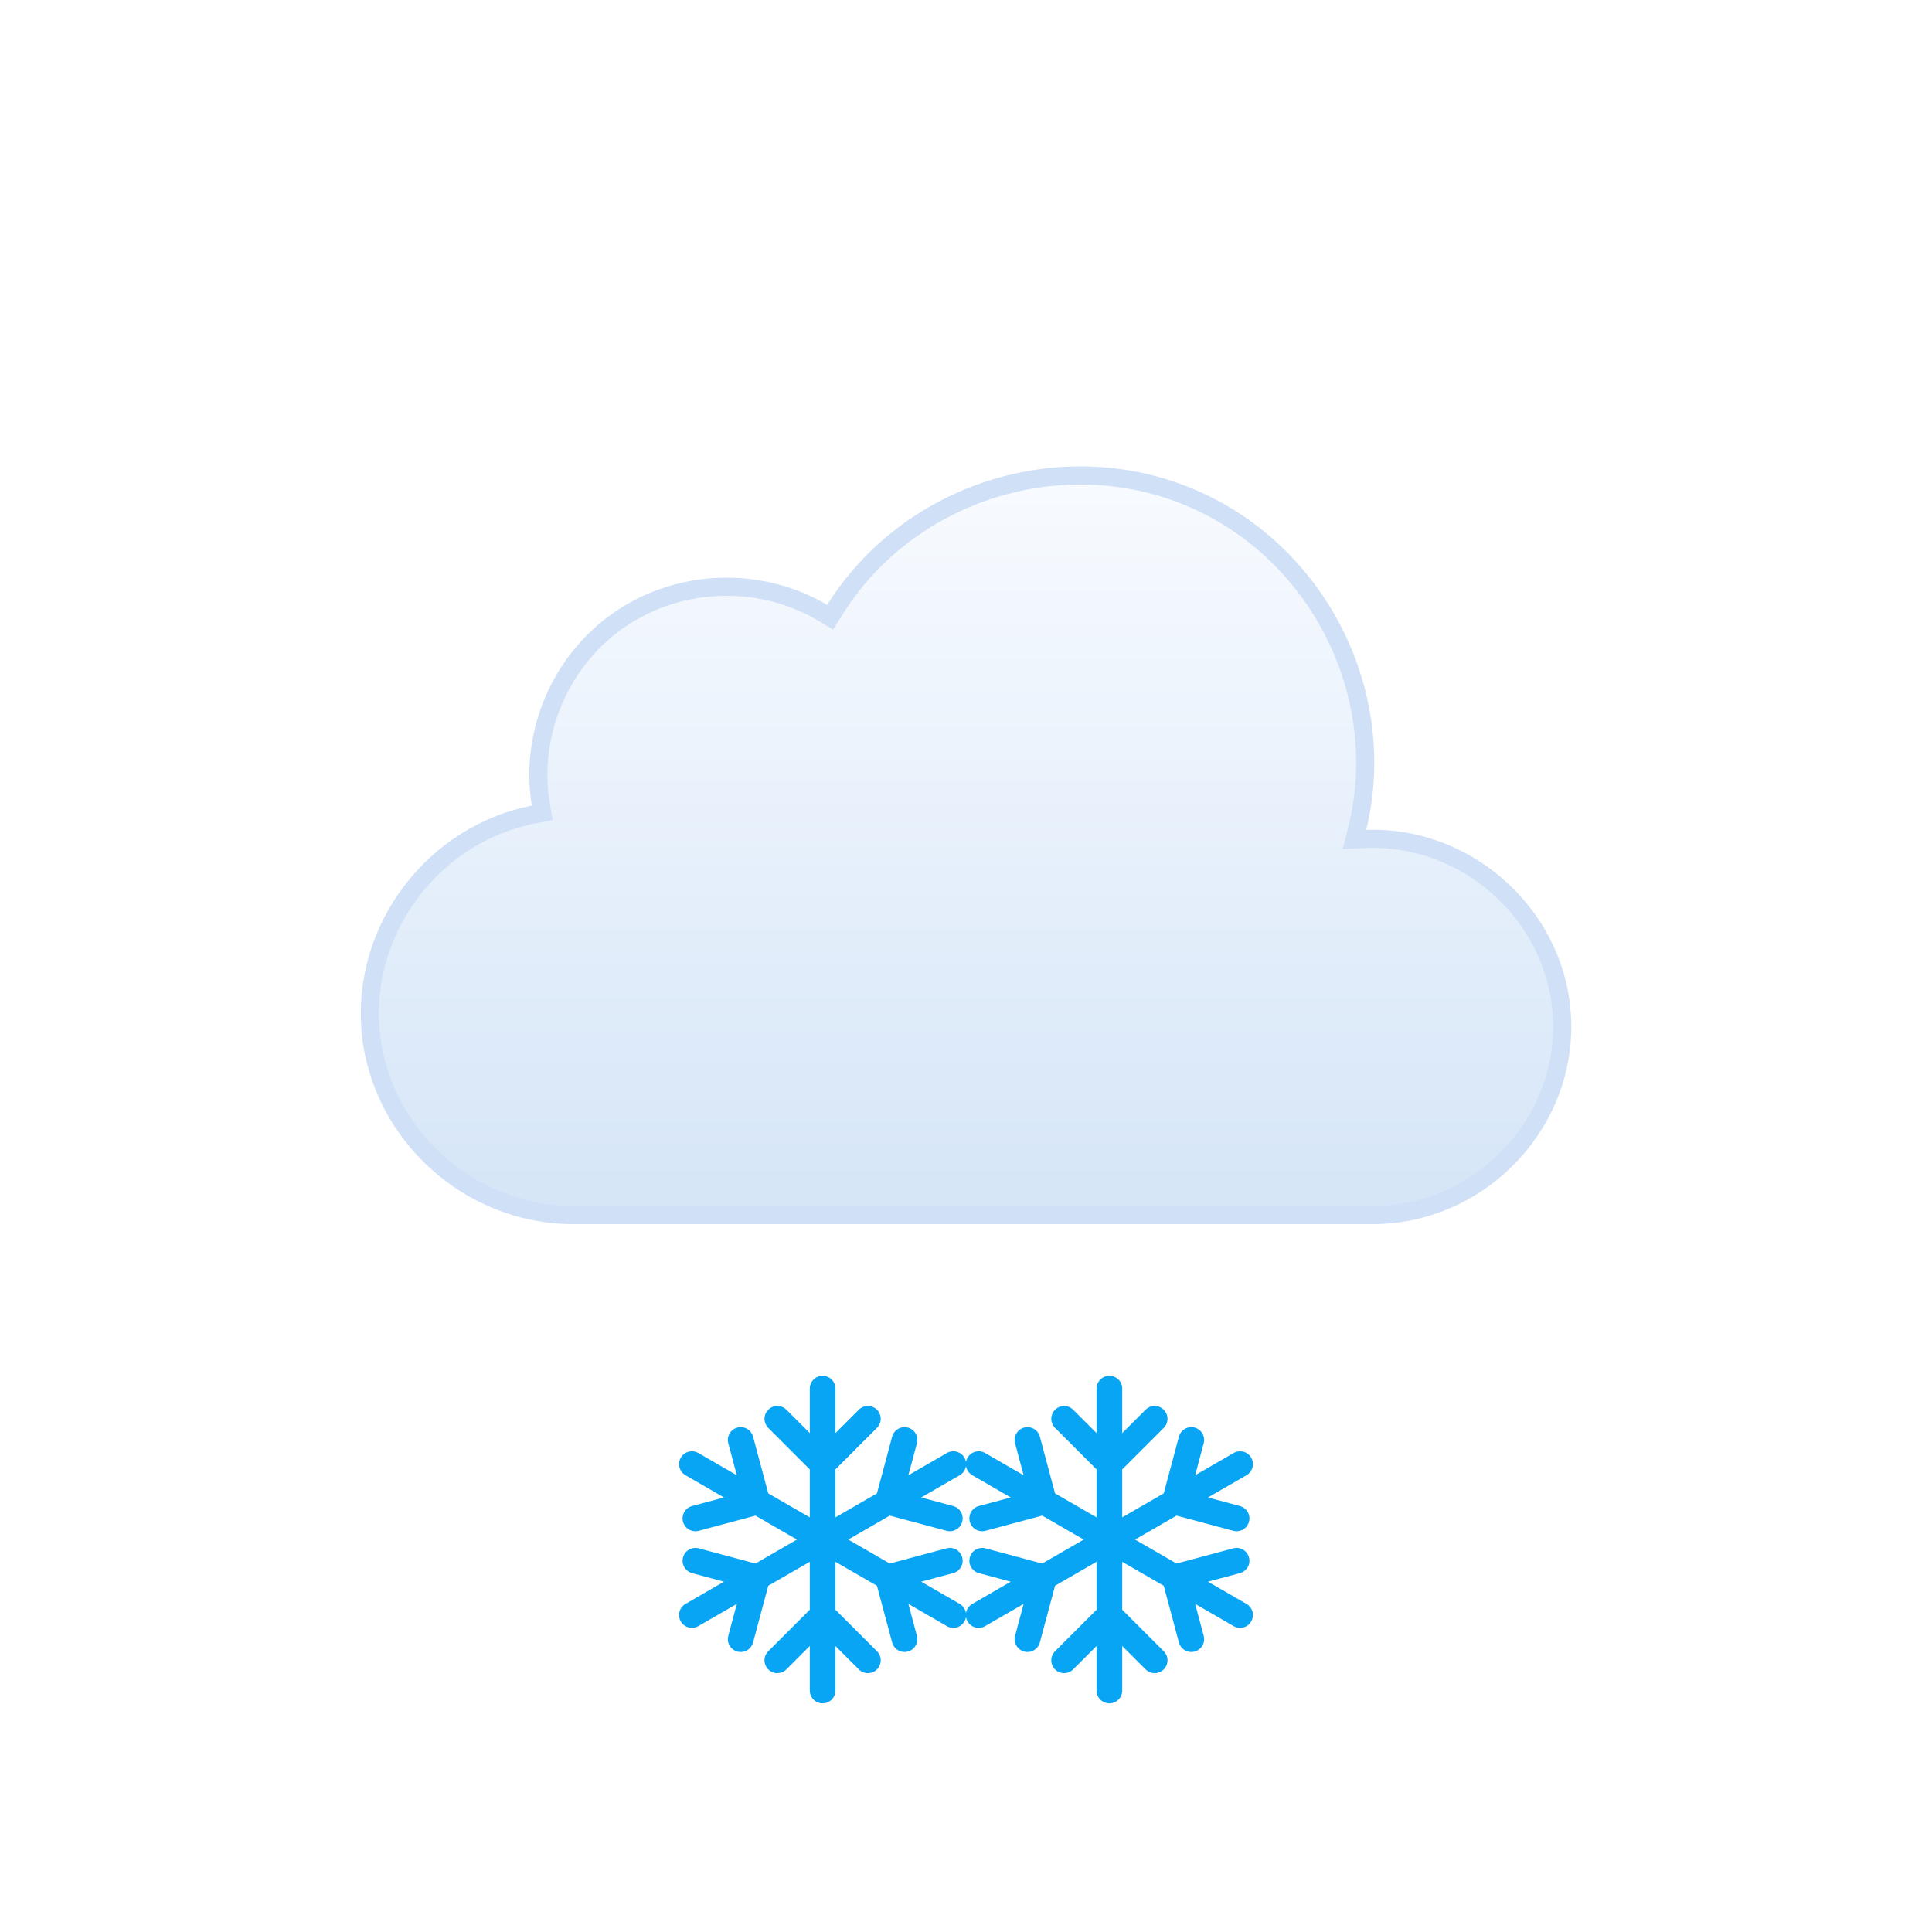
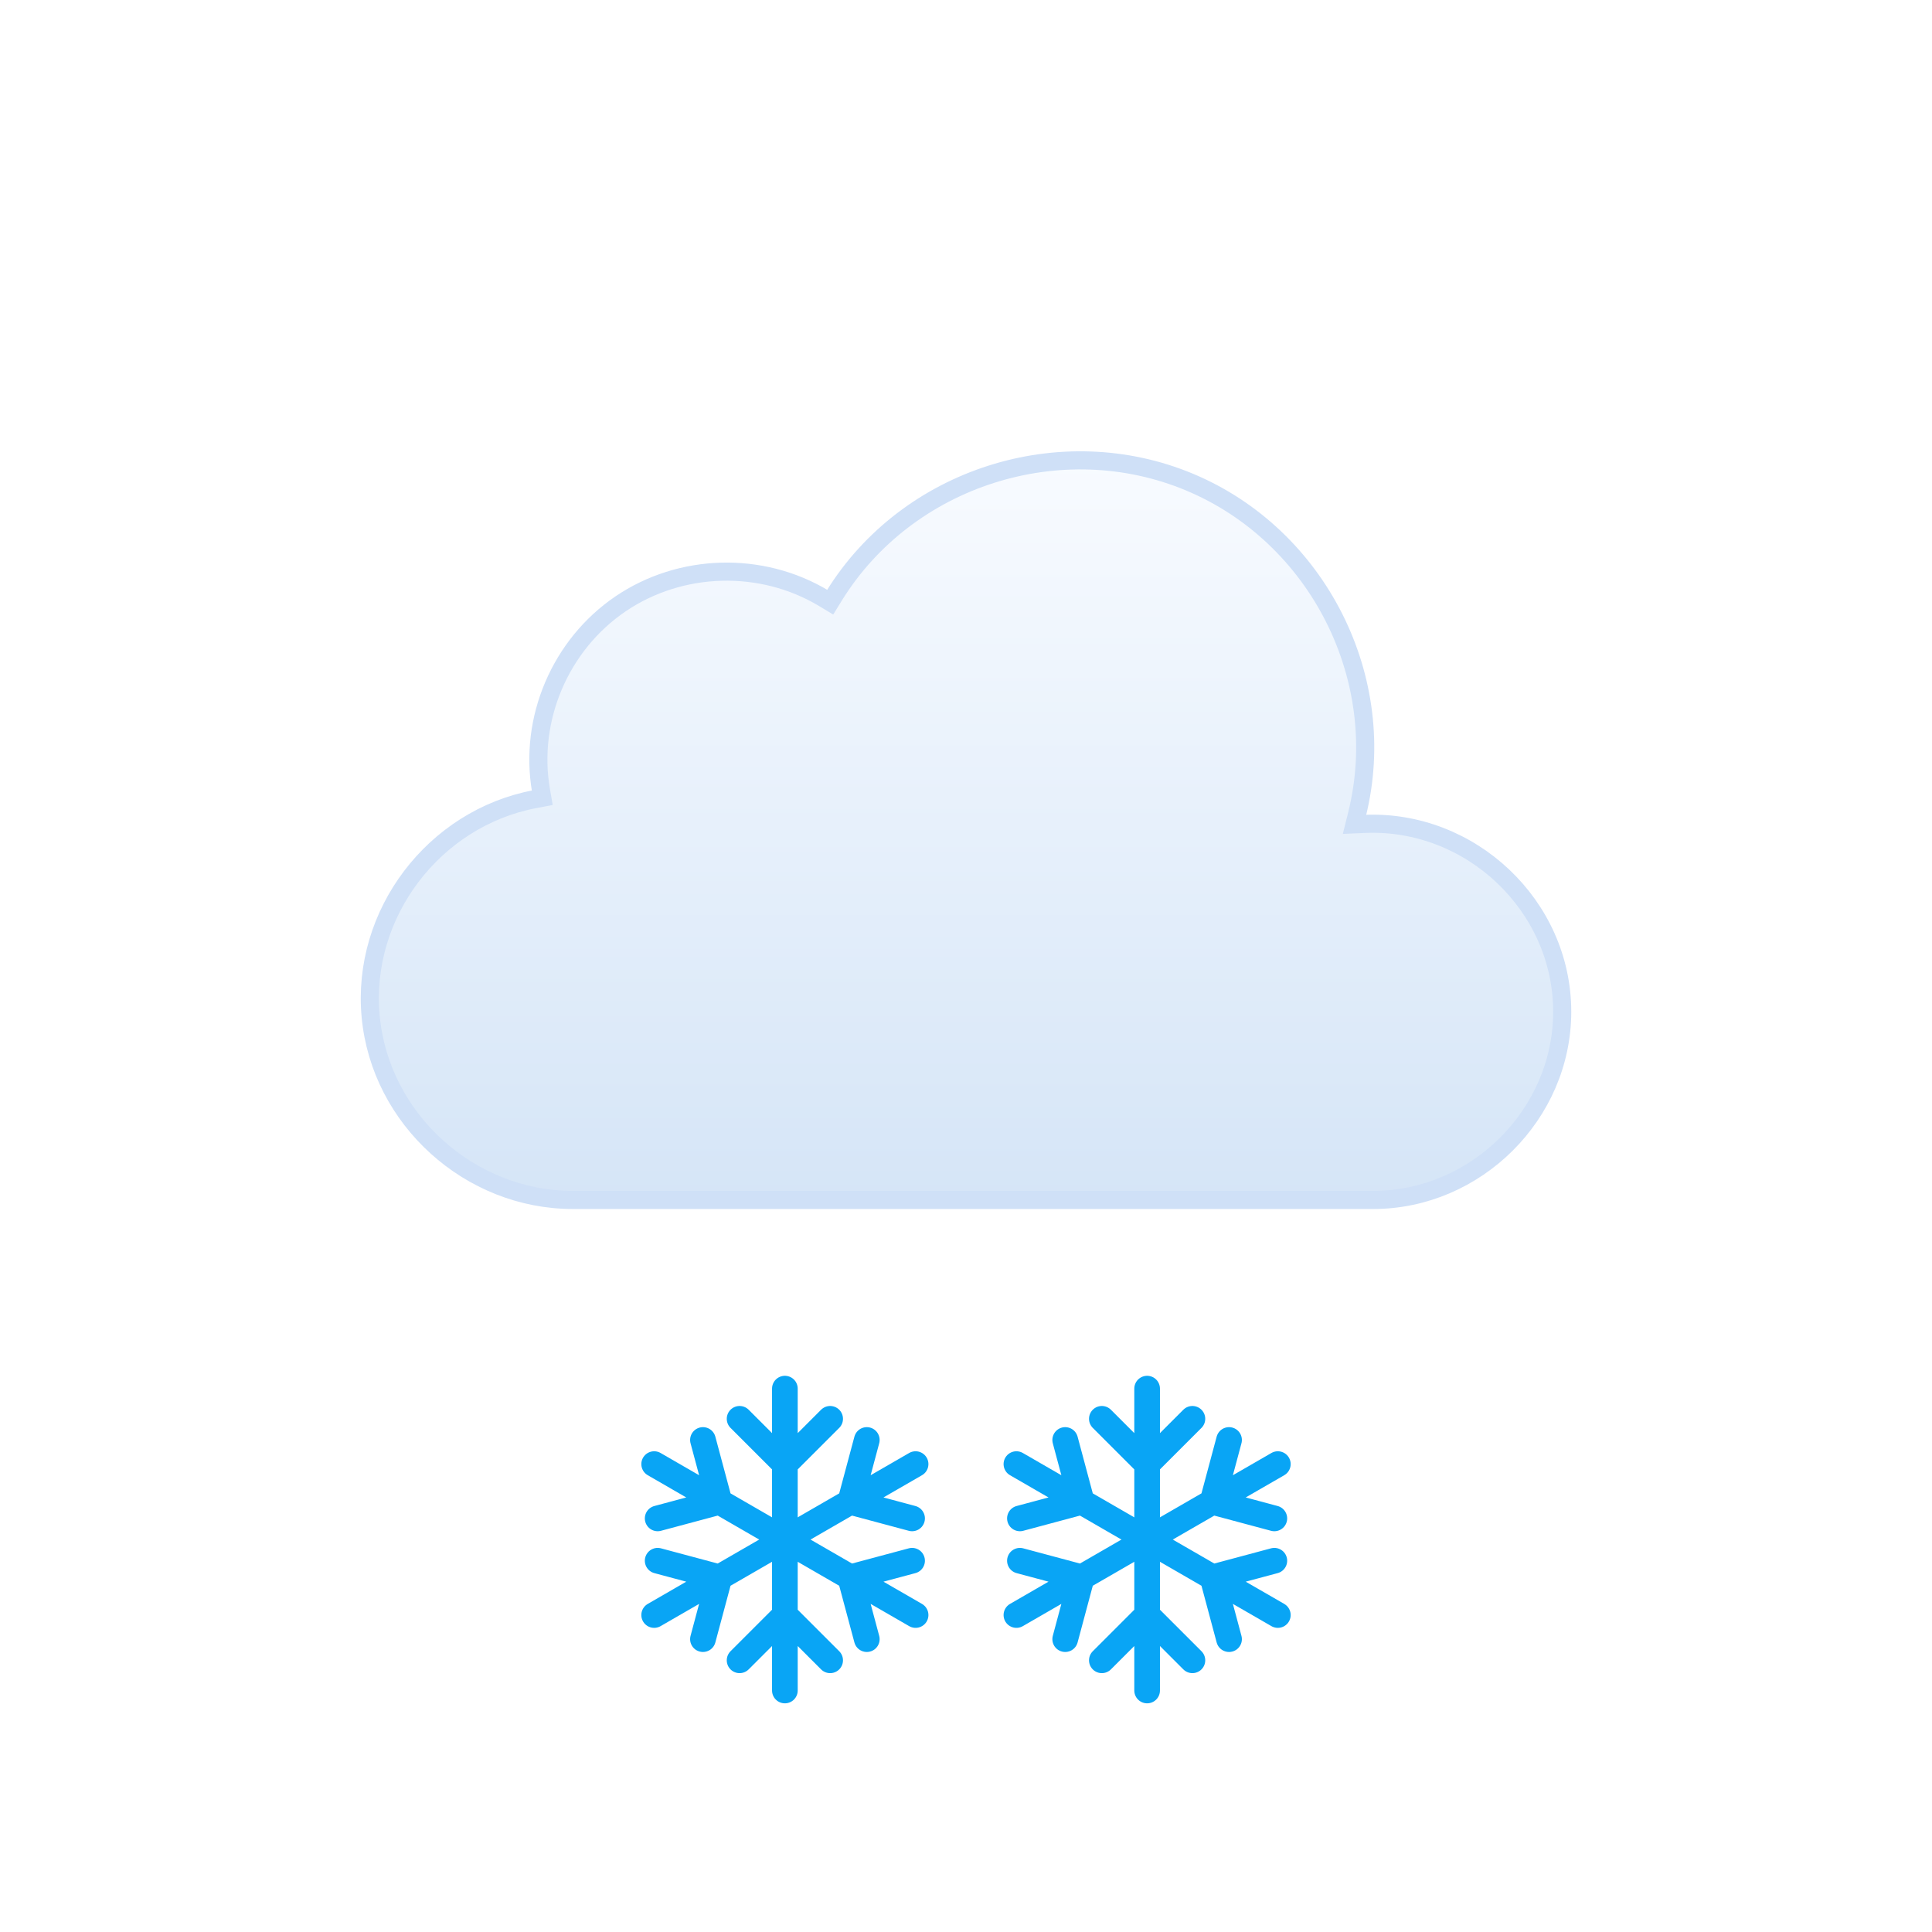
<svg xmlns="http://www.w3.org/2000/svg" viewBox="0 0 128 128" fill="none">
  <defs>
    <linearGradient id="cloud" x1="0" y1="0" x2="0" y2="1">
      <stop stop-color="#f8fbff" />
      <stop offset="1" stop-color="#d5e5f7" />
    </linearGradient>
    <radialGradient id="hail">
      <stop stop-color="white" />
      <stop offset=".55" stop-color="#d8f2ff" />
      <stop offset="1" stop-color="#31a9fa" />
    </radialGradient>
  </defs>
-   <g data-part="cloud" transform="translate(0 -8) translate(64 64) scale(1) translate(-64 -64)">
+   <g data-part="cloud" transform="translate(0 -9) translate(64 64) scale(1) translate(-64 -64)">
    <path d="M55.262 48.475C60.123 40.611 70.297 37.38 78.815 40.943C87.321 44.502 92.138 54.003 89.903 62.965L89.742 63.614L90.411 63.585C97.42 63.279 103.5 68.992 103.5 76.028C103.5 82.84 97.772 88.5 90.977 88.5H37.954C31.128 88.502 25.203 83.171 24.559 76.36C23.916 69.552 28.737 63.212 35.443 61.945L35.926 61.853L35.842 61.369C35.026 56.624 37.126 51.717 41.105 49.013C45.095 46.301 50.446 46.154 54.58 48.64L55.003 48.895L55.262 48.475Z" fill="url(#cloud)" stroke="#cfe0f7" stroke-width="1.2" />
  </g>
-   <g data-part="snowflake" transform="translate(54.5 102)" fill="none" stroke="#09a5f5" stroke-width="1.7" stroke-linecap="round">
+   <g data-part="snowflake" transform="translate(52.0 102)" fill="none" stroke="#09a5f5" stroke-width="1.7" stroke-linecap="round">
    <path transform="rotate(0)" d="M0 0V-10M0-5L-3-8M0-5L3-8" />
    <path transform="rotate(60)" d="M0 0V-10M0-5L-3-8M0-5L3-8" />
    <path transform="rotate(120)" d="M0 0V-10M0-5L-3-8M0-5L3-8" />
    <path transform="rotate(180)" d="M0 0V-10M0-5L-3-8M0-5L3-8" />
    <path transform="rotate(240)" d="M0 0V-10M0-5L-3-8M0-5L3-8" />
    <path transform="rotate(300)" d="M0 0V-10M0-5L-3-8M0-5L3-8" />
  </g>
-   <g data-part="snowflake" transform="translate(73.5 102)" fill="none" stroke="#09a5f5" stroke-width="1.7" stroke-linecap="round">
+   <g data-part="snowflake" transform="translate(76.0 102)" fill="none" stroke="#09a5f5" stroke-width="1.7" stroke-linecap="round">
    <path transform="rotate(0)" d="M0 0V-10M0-5L-3-8M0-5L3-8" />
    <path transform="rotate(60)" d="M0 0V-10M0-5L-3-8M0-5L3-8" />
    <path transform="rotate(120)" d="M0 0V-10M0-5L-3-8M0-5L3-8" />
    <path transform="rotate(180)" d="M0 0V-10M0-5L-3-8M0-5L3-8" />
    <path transform="rotate(240)" d="M0 0V-10M0-5L-3-8M0-5L3-8" />
    <path transform="rotate(300)" d="M0 0V-10M0-5L-3-8M0-5L3-8" />
  </g>
</svg>
